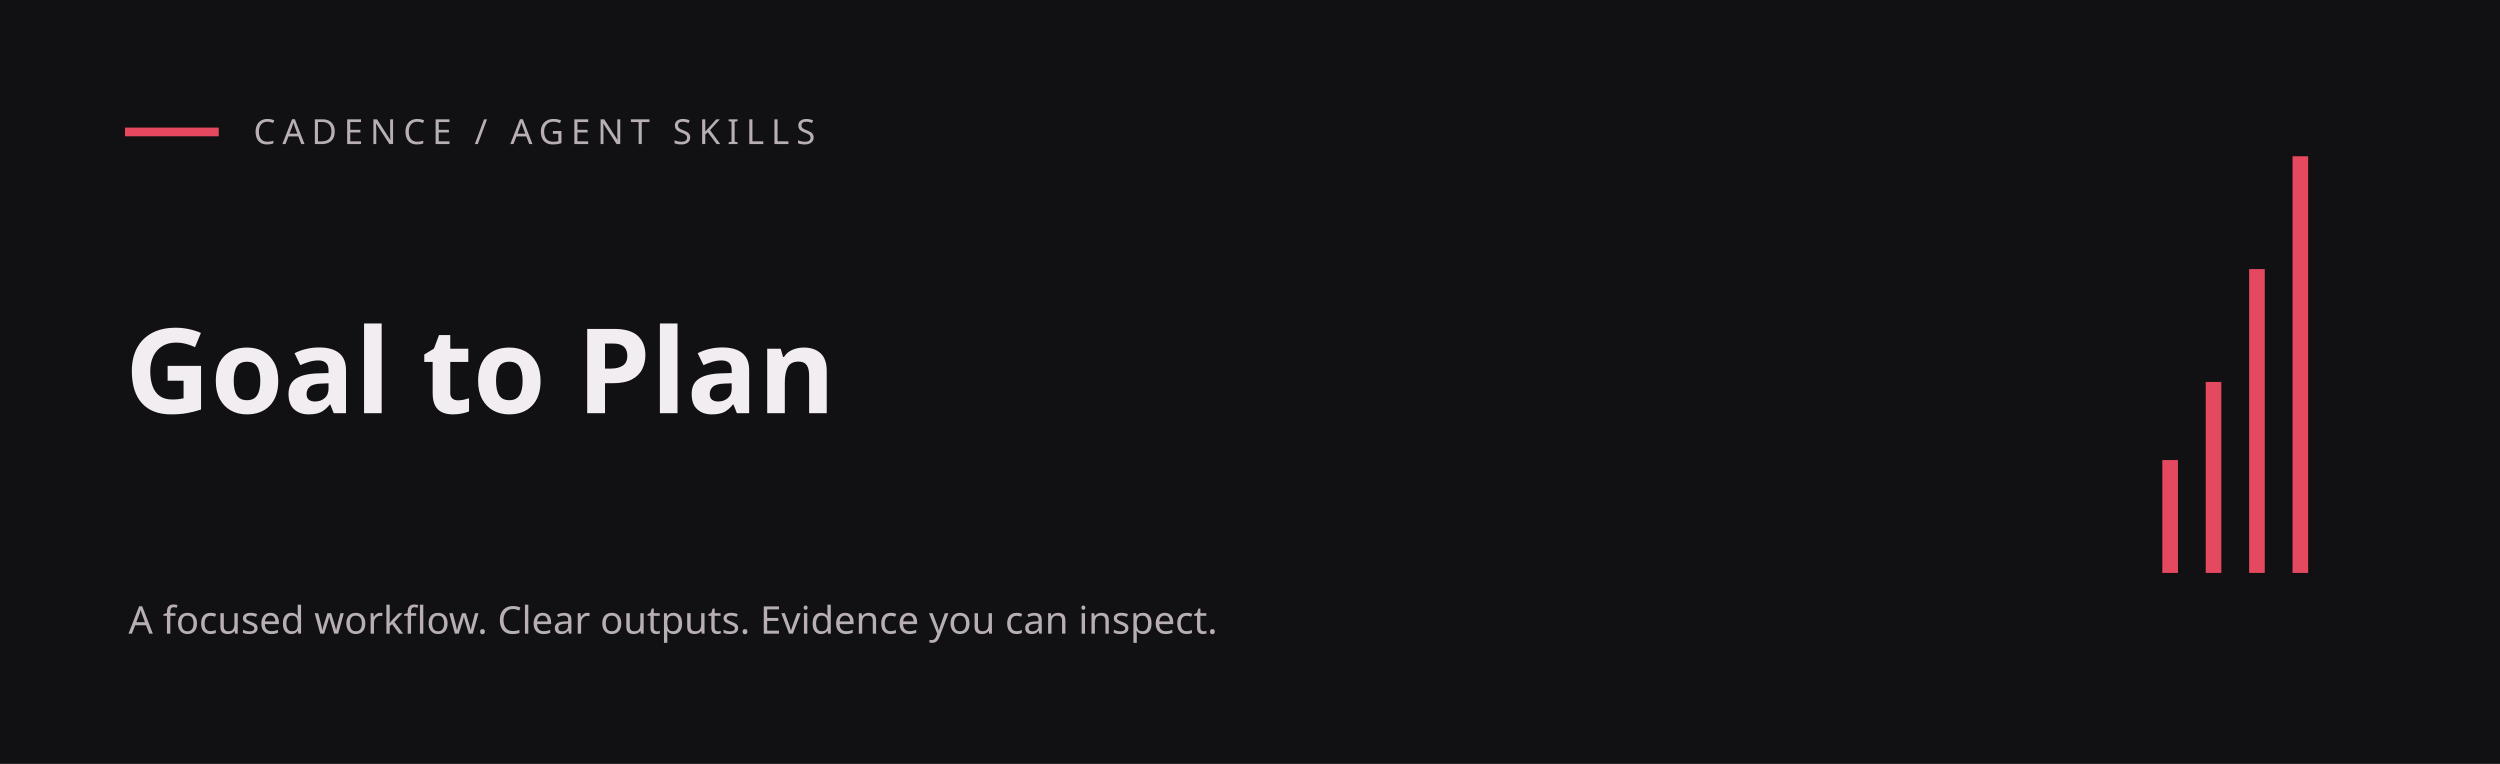
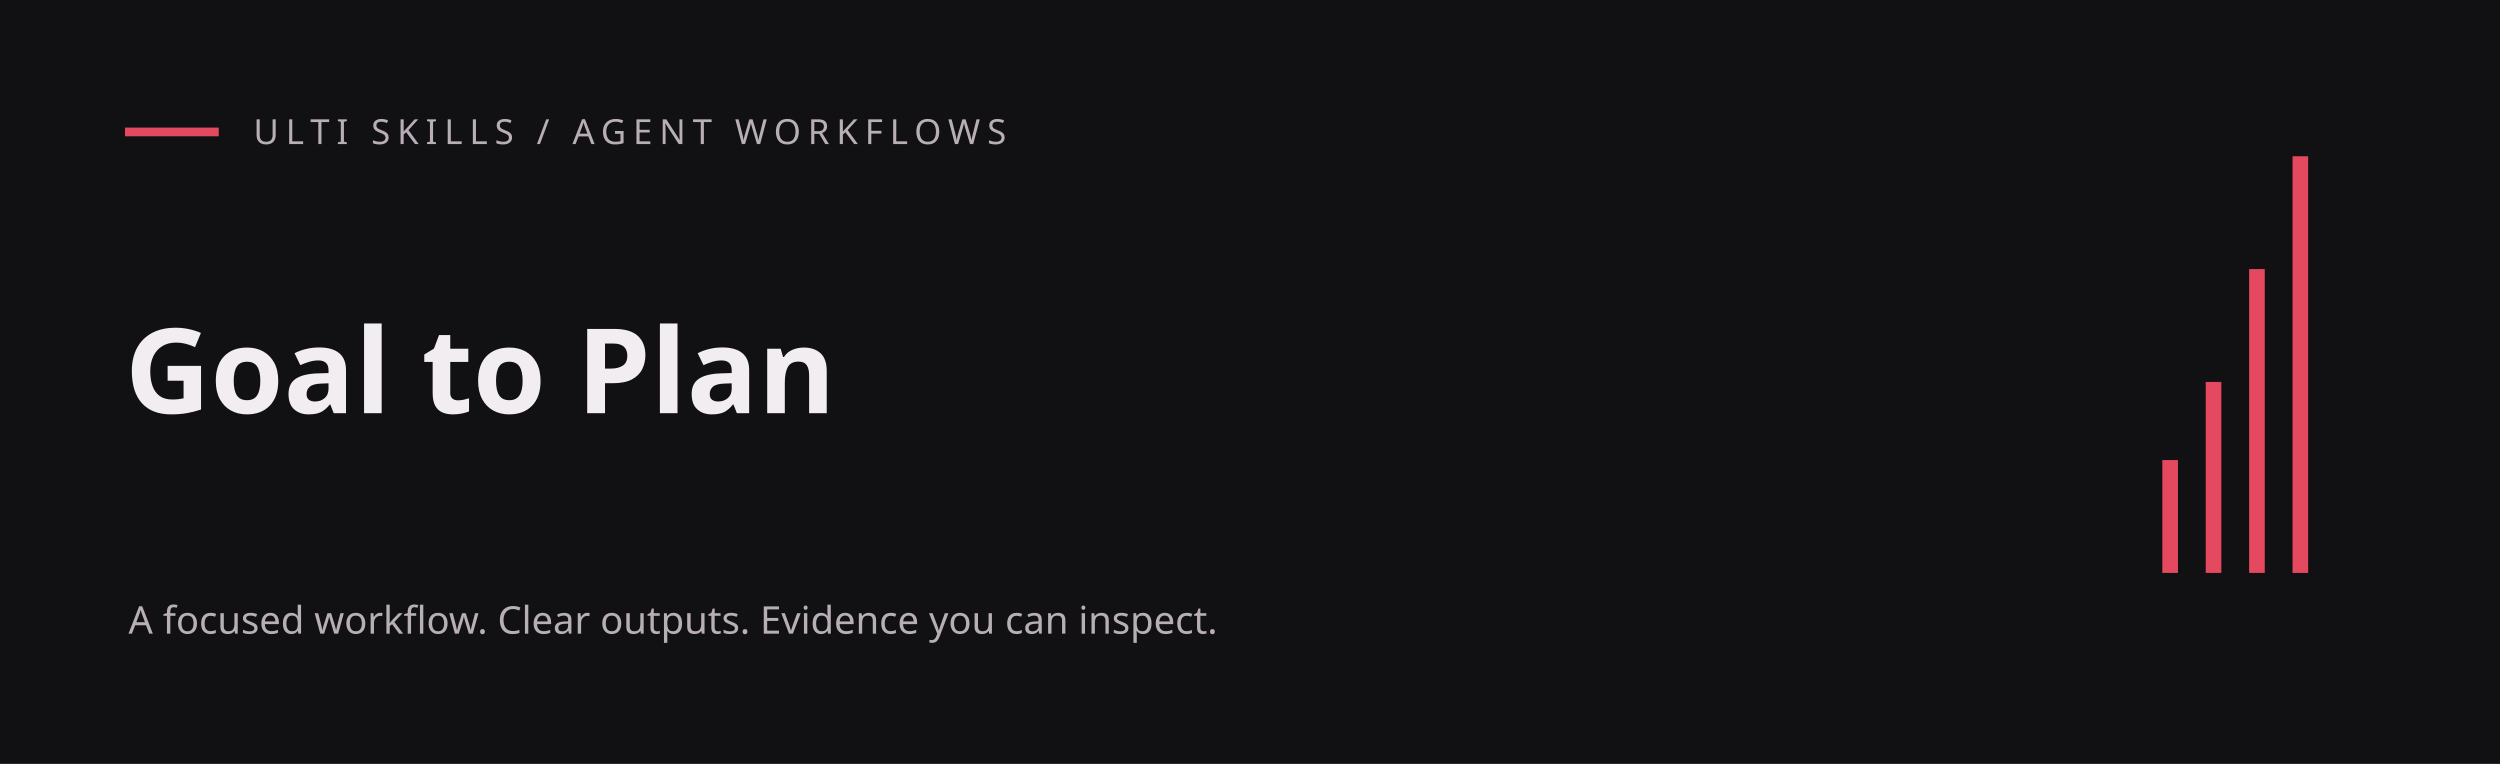
<svg xmlns="http://www.w3.org/2000/svg" width="1440" height="440" viewBox="0 0 1440 440" role="img" aria-labelledby="title desc">
  <rect width="1440" height="440" fill="#111013" />
  <path d="M72 76h54" stroke="#e54960" stroke-width="5" />
-   <text x="146" y="83" fill="#b8afb6" font-family="system-ui,sans-serif" font-size="20" letter-spacing="4">CADENCE / AGENT SKILLS</text>
+   <text x="146" y="83" fill="#b8afb6" font-family="system-ui,sans-serif" font-size="20" letter-spacing="4">ULTI SKILLS / AGENT WORKFLOWS</text>
  <text x="72" y="238" fill="#f1edf0" font-family="system-ui,sans-serif" font-size="68" font-weight="650">Goal to Plan</text>
  <text x="74" y="365" fill="#b8afb6" font-family="system-ui,sans-serif" font-size="22">A focused workflow. Clear outputs. Evidence you can inspect.</text>
  <path d="M1250 330v-65m25 65V220m25 110V155m25 175V90" stroke="#e54960" stroke-width="9" />
</svg>
